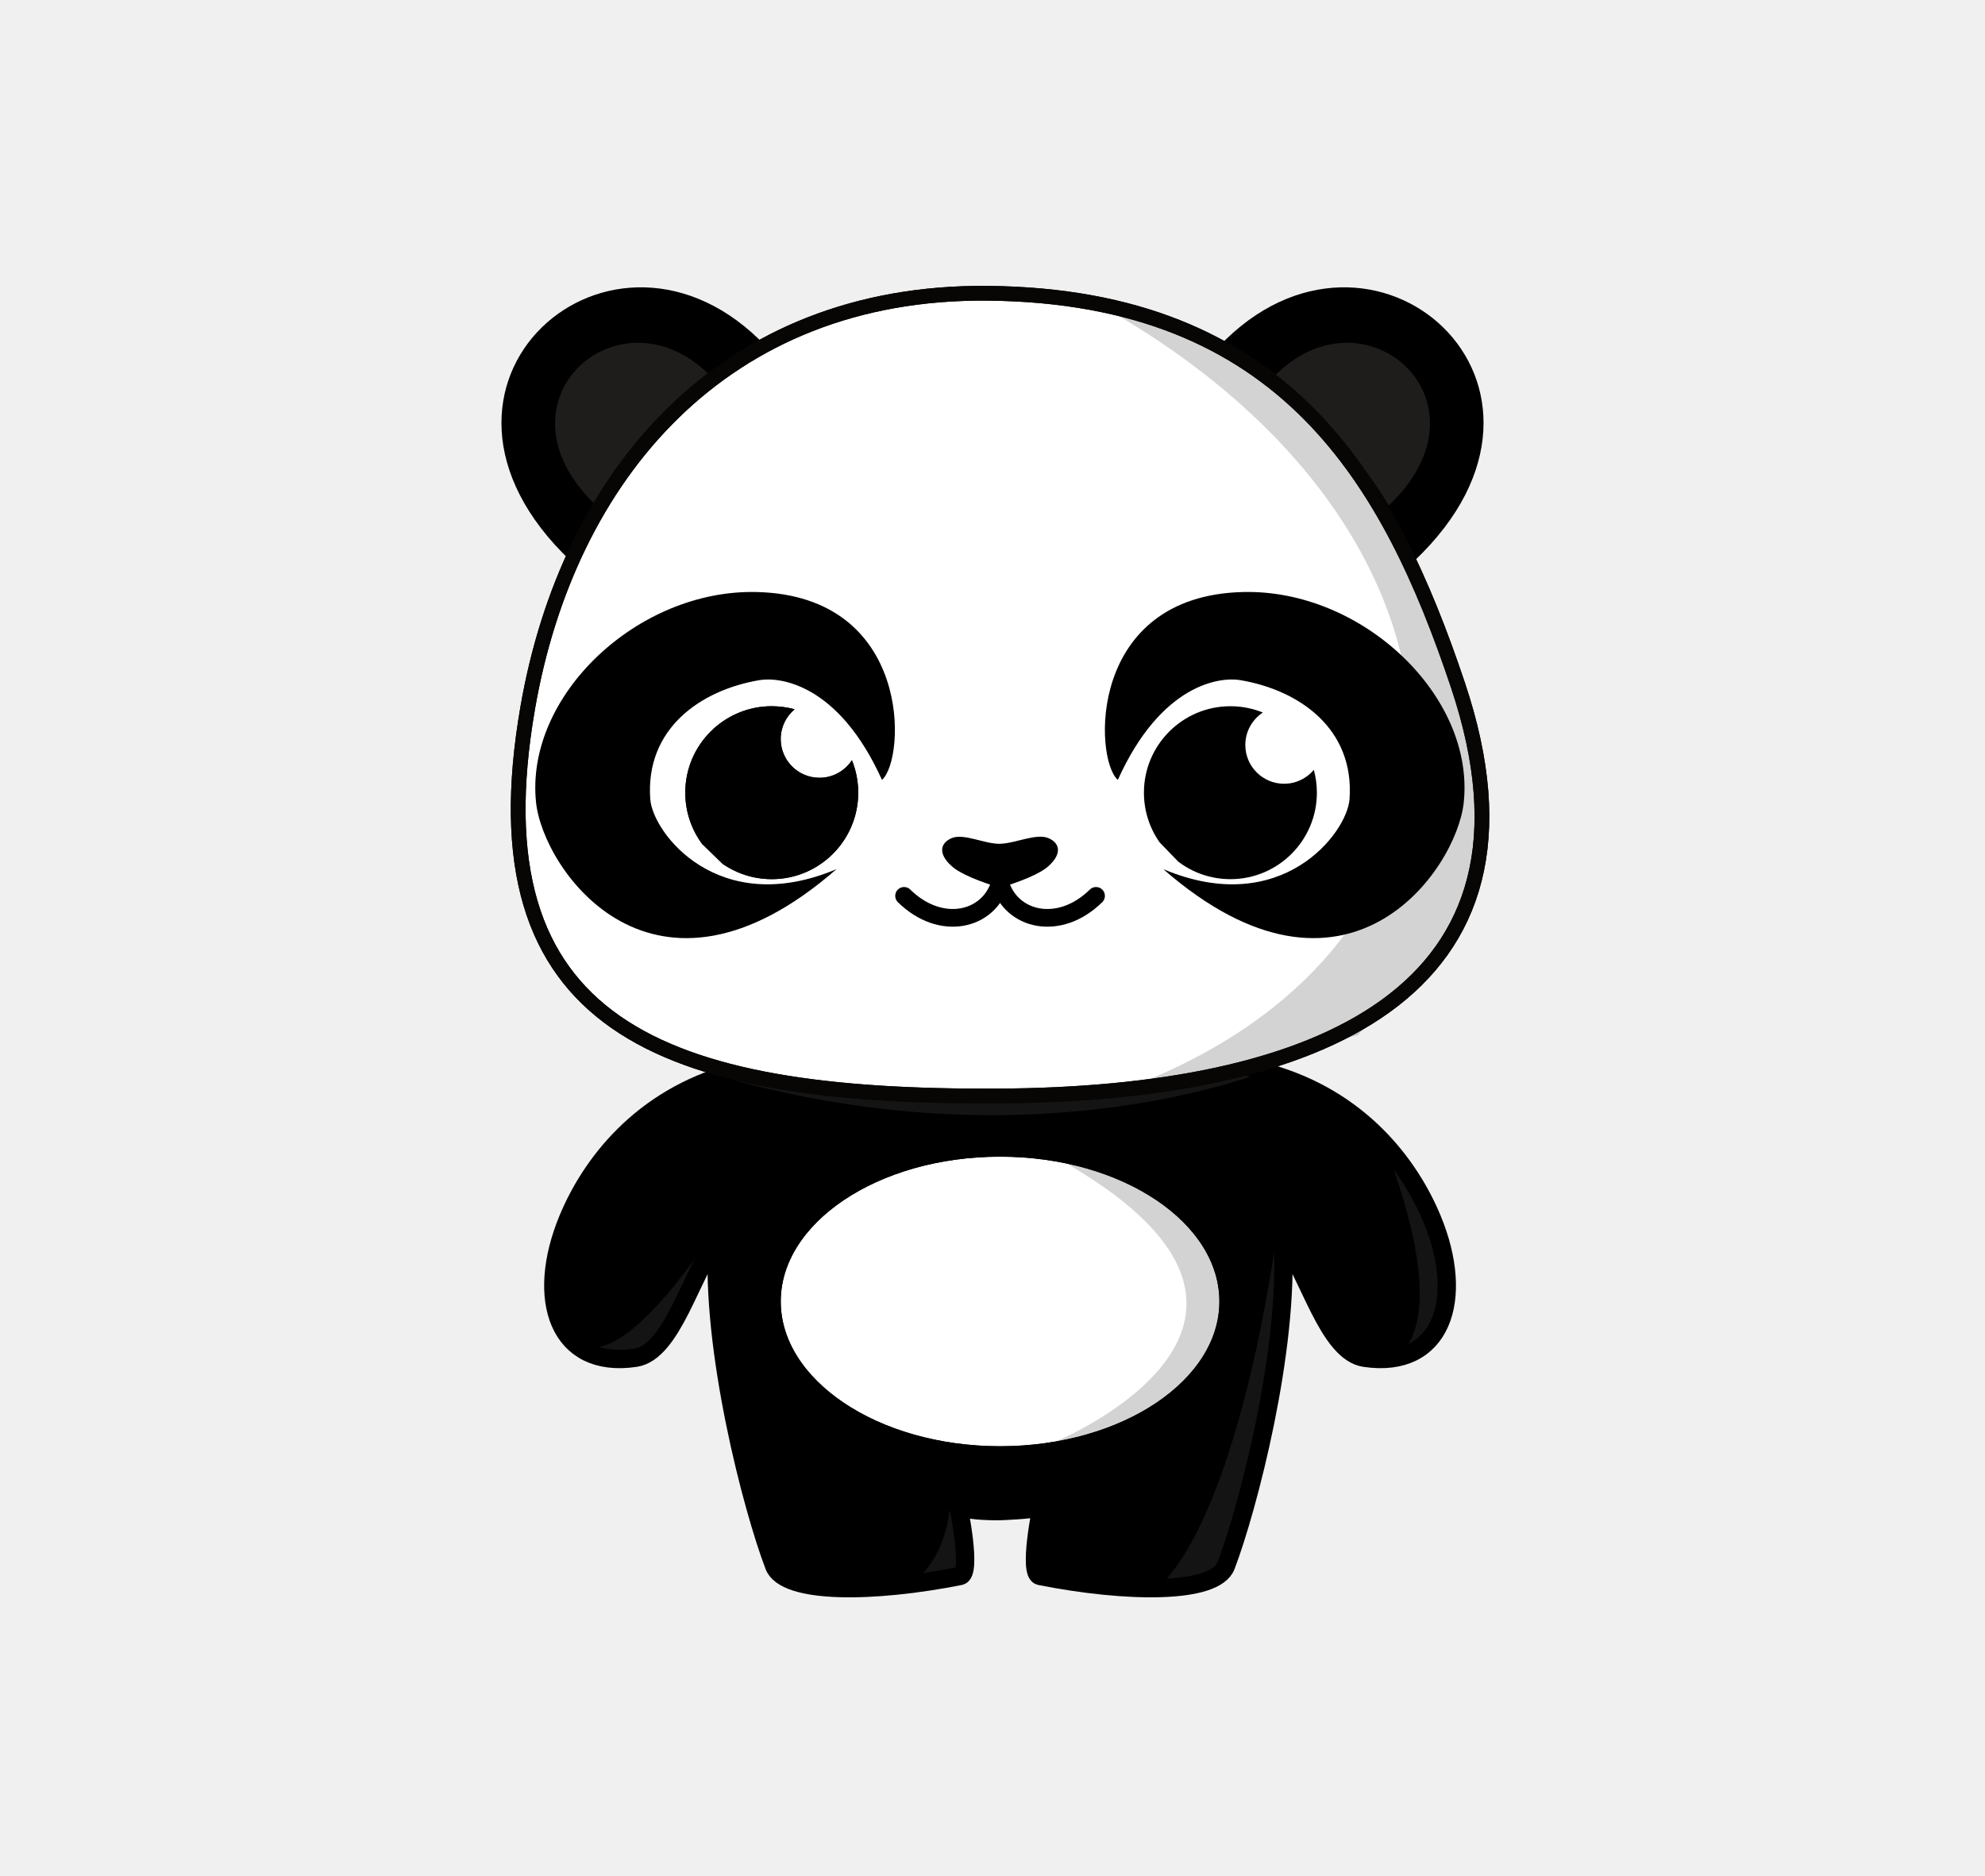
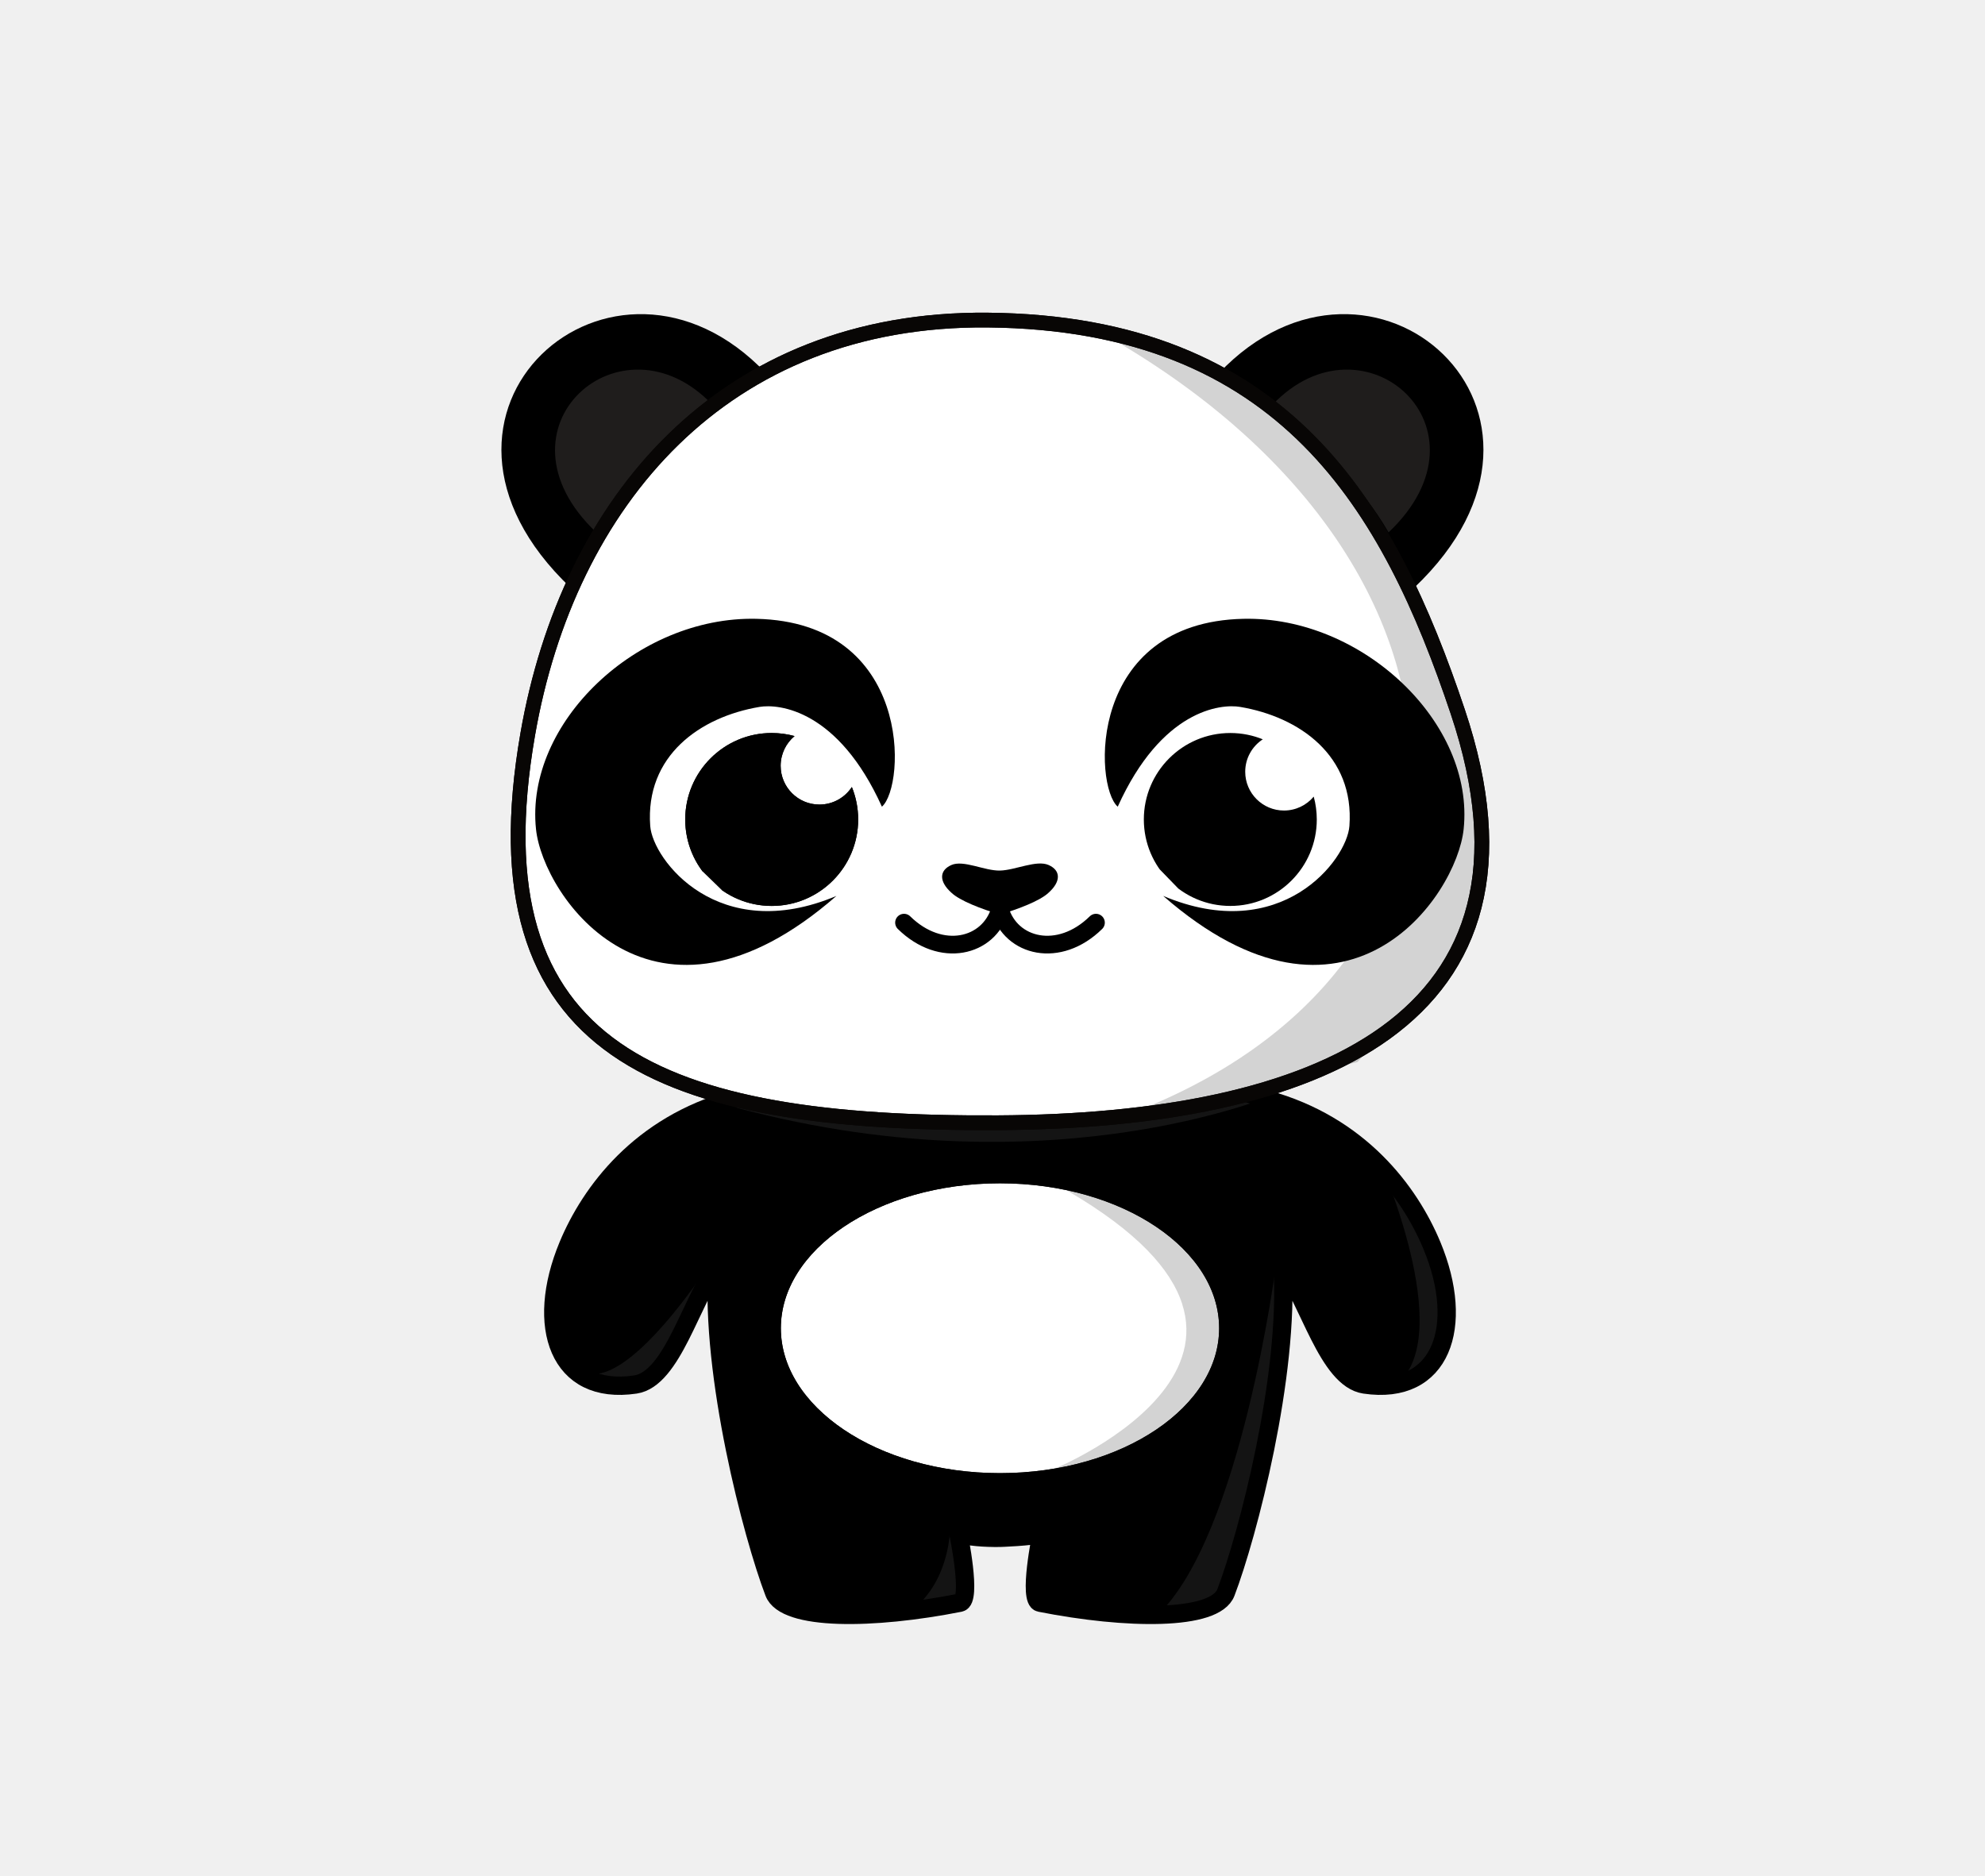
- <svg xmlns="http://www.w3.org/2000/svg" width="100%" height="100%" viewBox="0 0 545 515" version="1.1" xml:space="preserve" style="fill-rule:evenodd;clip-rule:evenodd;stroke-linecap:round;stroke-linejoin:round;stroke-miterlimit:1.5;">
-   <g transform="matrix(0.896023,0,0,0.896023,-386.444,-1375.51)">
-     <g id="PANDA">
-       <g id="PANDA1">
-         <g>
-           <g id="body_color" transform="matrix(0.624649,0,0,0.624649,217.031,1485.32)">
-             <path d="M833.58,586.509C874.59,587.2 918.133,590.163 964.416,605.988C1010.1,618.52 1034.51,651.324 1045.47,677.679C1061.93,717.255 1050.2,751.487 1012.44,745.873C994.194,743.16 985.038,704.042 972.2,687.831C975.701,741.194 955.117,819.864 944.405,847.921C939.066,861.906 895.61,861.335 853.161,852.921C847.183,851.736 853.954,819.105 853.954,819.105C848.821,820.597 841.35,821.195 833.58,821.092C825.811,821.195 818.34,820.597 813.206,819.105C813.206,819.105 819.978,851.736 814,852.921C771.551,861.335 728.095,861.906 722.756,847.921C712.044,819.864 691.46,741.194 694.961,687.831C682.123,704.042 672.967,743.16 654.719,745.873C616.961,751.487 605.229,717.255 621.69,677.679C632.651,651.324 657.063,618.52 702.745,605.988C749.028,590.163 792.571,587.2 833.58,586.509Z" />
-           </g>
-           <g id="_2body_color" transform="matrix(0.506962,0,0,0.524705,376.263,1600.78)">
-             <ellipse cx="713" cy="635" rx="138" ry="90" style="fill:white;stroke:black;stroke-width:10.88px;" />
-           </g>
-           <g id="_2body_shadow" transform="matrix(-0.583006,0,0,0.583006,1223.71,1515.23)">
-             <path d="M805.179,637.253L773.803,649L738,668L721,691L713.58,714L722,744L741,770L760,782L805.179,792.253C805.179,792.253 648.605,728.309 805.179,642" style="fill:rgb(82,82,82);fill-opacity:0.25;" />
-           </g>
-           <g id="_2body_border" transform="matrix(0.506962,0,0,0.524705,376.263,1600.78)">
-             <ellipse cx="713" cy="635" rx="138" ry="90" style="fill:none;stroke:black;stroke-width:10.88px;" />
-           </g>
-           <g id="shadows_body">
-             <g id="body_shadow_1" transform="matrix(0.624649,0,0,0.624649,217.031,1485.32)">
-               <path d="M930,858.903L940,853L953.58,816L971,732L973,699L969,687C969,687 952.049,819.572 911,858.903" style="fill:rgb(82,82,82);fill-opacity:0.25;" />
+ <svg xmlns="http://www.w3.org/2000/svg" width="100%" height="100%" viewBox="0 0 2271 2146" version="1.1" xml:space="preserve" style="fill-rule:evenodd;clip-rule:evenodd;stroke-linecap:round;stroke-linejoin:round;stroke-miterlimit:1.5;">
+   <g id="PANDA">
+     <g id="PANDA1">
+       <g>
+         <g id="PANDA2">
+           <g>
+             <path id="body_color" d="M1144.07,1212.53c95.638,1.613 197.184,8.521 305.121,45.427c106.533,29.226 163.463,105.728 189.026,167.189c38.388,92.295 11.028,172.128 -77.027,159.036c-42.556,-6.328 -63.908,-97.554 -93.847,-135.36c8.165,124.448 -39.84,307.911 -64.82,373.343c-12.451,32.615 -113.795,31.282 -212.789,11.661c-13.941,-2.763 1.85,-78.863 1.85,-78.863c-11.972,3.481 -29.395,4.876 -47.514,4.634c-18.118,0.242 -35.541,-1.153 -47.514,-4.634c0,0 15.791,76.1 1.851,78.863c-98.995,19.621 -200.338,20.954 -212.79,-11.661c-24.98,-65.432 -72.984,-248.895 -64.82,-373.343c-29.938,37.806 -51.29,129.032 -93.847,135.36c-88.055,13.092 -115.414,-66.741 -77.026,-159.036c25.563,-61.461 82.492,-137.963 189.026,-167.189c107.936,-36.906 209.483,-43.814 305.12,-45.427Z" />
+             <ellipse id="_2body_color" cx="1144.07" cy="1519.77" rx="261.193" ry="176.306" style="fill:#fff;stroke:#000;stroke-width:20.96px;" />
+             <path id="_2body_shadow" d="M1205.88,1343.46l68.294,25.568l77.929,41.356l37.002,50.062l16.15,50.062l-18.326,65.298l-41.356,56.592l-41.356,26.119l-98.337,22.318c-0,-0 340.801,-139.182 -0,-327.043" style="fill:#525252;fill-opacity:0.25;" />
+             <ellipse id="_2body_border" cx="1144.07" cy="1519.77" rx="261.193" ry="176.306" style="fill:none;stroke:#000;stroke-width:20.96px;" />
+             <g id="shadows_body">
+               <path id="body_shadow_1" d="M1368.92,1847.77l23.321,-13.767l31.67,-86.287l40.624,-195.895l4.664,-76.959l-9.328,-27.985c0,0 -39.531,309.169 -135.261,400.893" style="fill:#525252;fill-opacity:0.25;" />
+               <path id="body_shadow_2" d="M1035.44,1847.77l55.97,-11.435l16.324,-9.328l-4.664,-67.63l-16.324,-6.997c-0,0 -1.247,64.484 -51.306,95.39Z" style="fill:#525252;fill-opacity:0.25;" />
+               <path id="body_shadow_3" d="M715.941,1584.47l30.317,-4.664l11.661,-18.657l25.653,-37.313l18.656,-34.981l11.661,-27.985l2.332,-20.989c-0,0 -100.958,159.613 -151.586,128.265" style="fill:#525252;fill-opacity:0.25;" />
+               <path id="body_shadow_4" d="M1632.45,1572.81l13.993,-23.321l8.708,-25.653l-0,-37.313l-8.708,-46.642l-69.963,-116.604c0,-0 91.505,204.46 20.989,261.193" style="fill:#525252;fill-opacity:0.25;" />
+               <path id="body_shadow_5" d="M809.225,1257.98l269.341,26.716l131.734,0l251.908,-33.712c0,0 -275.279,120.249 -652.983,6.996Z" style="fill:#525252;fill-opacity:0.25;" />
            </g>
-             <g id="body_shadow_2" transform="matrix(0.624649,0,0,0.624649,217.031,1485.32)">
-               <path d="M787,858.903L811,854L818,850L816,821L809,818C809,818 808.465,845.65 787,858.903Z" style="fill:rgb(82,82,82);fill-opacity:0.25;" />
-             </g>
-             <g id="body_shadow_3" transform="matrix(0.624649,0,0,0.624649,217.031,1485.32)">
-               <path d="M650,746L663,744L668,736L679,720L687,705L692,693L693,684C693,684 649.709,752.442 628,739" style="fill:rgb(82,82,82);fill-opacity:0.25;" />
-             </g>
-             <g id="body_shadow_4" transform="matrix(0.624649,0,0,0.624649,217.031,1485.32)">
-               <path d="M1043,741L1049,731L1052.73,720L1052.73,704L1049,684L1019,634C1019,634 1058.24,721.673 1028,746" style="fill:rgb(82,82,82);fill-opacity:0.25;" />
-             </g>
-             <g id="body_shadow_5" transform="matrix(0.624649,0,0,0.624649,217.031,1485.32)">
-               <path d="M690,606L805.494,617.456L861.982,617.456L970,603C970,603 851.96,654.563 690,606Z" style="fill:rgb(82,82,82);fill-opacity:0.25;" />
-             </g>
-           </g>
-           <g id="body_border" transform="matrix(0.624649,0,0,0.624649,217.031,1485.32)">
-             <path d="M833.58,586.509C874.59,587.2 918.133,590.163 964.416,605.988C1010.1,618.52 1034.51,651.324 1045.47,677.679C1061.93,717.255 1050.2,751.487 1012.44,745.873C994.194,743.16 985.038,704.042 972.2,687.831C975.701,741.194 955.117,819.864 944.405,847.921C939.066,861.906 895.61,861.335 853.161,852.921C847.183,851.736 853.954,819.105 853.954,819.105C848.821,820.597 833.58,821.092 833.58,821.092C825.811,821.195 818.34,820.597 813.206,819.105C813.206,819.105 819.978,851.736 814,852.921C771.551,861.335 728.095,861.906 722.756,847.921C712.044,819.864 691.46,741.194 694.961,687.831C682.123,704.042 672.967,743.16 654.719,745.873C616.961,751.487 605.229,717.255 621.69,677.679C632.651,651.324 657.063,618.52 702.745,605.988C749.028,590.163 792.571,587.2 833.58,586.509Z" style="fill:none;stroke:black;stroke-width:8.99px;stroke-miterlimit:10;" />
-           </g>
-           <g id="left_ear" transform="matrix(1,0,0,1,0,-1.81472)">
-             <path d="M666,1643.09C619.241,1593.81 549.41,1655.05 606.203,1708.88C620.399,1684.49 637.943,1668.39 666,1643.09Z" />
+             <path id="body_border" d="M1144.07,1212.53c95.638,1.613 197.184,8.521 305.121,45.427c106.533,29.226 163.463,105.728 189.026,167.189c38.388,92.295 11.028,172.128 -77.027,159.036c-42.556,-6.328 -63.908,-97.554 -93.847,-135.36c8.165,124.448 -39.84,307.911 -64.82,373.343c-12.451,32.615 -113.795,31.282 -212.789,11.661c-13.941,-2.763 1.85,-78.863 1.85,-78.863c-11.972,3.481 -47.514,4.634 -47.514,4.634c-18.118,0.242 -35.541,-1.153 -47.514,-4.634c0,0 15.791,76.1 1.851,78.863c-98.995,19.621 -200.338,20.954 -212.79,-11.661c-24.98,-65.432 -72.984,-248.895 -64.82,-373.343c-29.938,37.806 -51.29,129.032 -93.847,135.36c-88.055,13.092 -115.414,-66.741 -77.026,-159.036c25.563,-61.461 82.492,-137.963 189.026,-167.189c107.936,-36.906 209.483,-43.814 305.12,-45.427Z" style="fill:none;stroke:#000;stroke-width:20.96px;stroke-miterlimit:10;" />
+             <path id="left_ear" d="M876.28,426.981c-174.571,-183.948 -435.282,44.688 -223.246,245.647c52.996,-91.062 118.496,-151.164 223.246,-245.647Z" />
            <clipPath id="_clip1">
-               <path d="M666,1643.09C619.241,1593.81 549.41,1655.05 606.203,1708.88C620.399,1684.49 637.943,1668.39 666,1643.09Z" />
+               <path d="M876.28,426.981c-174.571,-183.948 -435.282,44.688 -223.246,245.647c52.996,-91.062 118.496,-151.164 223.246,-245.647Z" />
            </clipPath>
            <g clip-path="url(#_clip1)">
-               <path d="M649.574,1652.75C621.766,1623.45 580.237,1659.87 614.013,1691.88C622.455,1677.38 632.888,1667.8 649.574,1652.75Z" style="fill:rgb(31,29,28);" />
+               <path d="M814.954,463.073c-103.818,-109.394 -258.862,26.576 -132.765,146.087c31.517,-54.155 70.47,-89.898 132.765,-146.087Z" style="fill:#1f1d1c;" />
            </g>
-           </g>
-           <g id="right_ear" transform="matrix(-1,0,0,1,1470.82,-1.81472)">
-             <path d="M666,1643.09C619.241,1593.81 549.41,1655.05 606.203,1708.88C620.399,1684.49 637.943,1668.39 666,1643.09Z" />
+             <path id="right_ear" d="M1394.55,426.981c174.572,-183.948 435.282,44.688 223.246,245.647c-52.996,-91.062 -118.496,-151.164 -223.246,-245.647Z" />
            <clipPath id="_clip2">
-               <path d="M666,1643.09C619.241,1593.81 549.41,1655.05 606.203,1708.88C620.399,1684.49 637.943,1668.39 666,1643.09Z" />
+               <path d="M1394.55,426.981c174.572,-183.948 435.282,44.688 223.246,245.647c-52.996,-91.062 -118.496,-151.164 -223.246,-245.647Z" />
            </clipPath>
            <g clip-path="url(#_clip2)">
-               <path d="M649.574,1652.75C621.766,1623.45 580.237,1659.87 614.013,1691.88C622.455,1677.38 632.888,1667.8 649.574,1652.75Z" style="fill:rgb(31,29,28);" />
+               <path d="M1455.88,463.073c103.818,-109.394 258.863,26.576 132.765,146.087c-31.517,-54.155 -70.47,-89.898 -132.765,-146.087Z" style="fill:#1f1d1c;" />
            </g>
-           </g>
-           <path id="head_color" d="M734,1625C825.095,1625.86 857.046,1682.52 878,1745C909.844,1839.95 834.212,1870.5 737,1871C633.824,1871.53 576.04,1849.69 593,1752C605.36,1680.81 652.911,1624.23 734,1625Z" style="fill:white;stroke:rgb(8,6,5);stroke-width:4.52px;stroke-miterlimit:10;" />
-           <g id="smile_panda" transform="matrix(0.794873,0,0,0.794873,155.139,368.57)">
-             <g>
-               <g transform="matrix(1,0,0,1,1.93215,0)">
-                 <path d="M731,1808C726.762,1822.45 708.275,1827.01 694,1813" style="fill:none;stroke:black;stroke-width:6.82px;stroke-miterlimit:10;" />
-               </g>
-               <g transform="matrix(1,0,0,1,1.93215,0)">
-                 <path d="M731,1808C735.238,1822.45 753.725,1827.01 768,1813" style="fill:none;stroke:black;stroke-width:6.82px;stroke-miterlimit:10;" />
-               </g>
-               <g transform="matrix(0.653754,0,0,0.653754,121.763,1472.26)">
-                 <path d="M934.86,490.485C943.963,490.265 956.422,484 963.61,487.242C970.797,490.485 970.797,496.97 963.61,503.455C958.578,508.319 945.641,513.182 934.86,516.425C924.079,513.182 911.142,508.319 906.111,503.455C898.924,496.97 898.924,490.485 906.111,487.242C913.299,484 925.757,490.705 934.86,490.485Z" />
+             <path id="head_color" d="M1130.15,366.238c340.096,3.227 459.386,214.753 537.614,448.012c118.888,354.495 -163.479,468.548 -526.413,470.412c-385.2,1.979 -600.933,-79.576 -537.615,-444.278c46.147,-265.792 223.674,-477.018 526.414,-474.146Z" style="fill:#fff;stroke:#080605;stroke-width:16.88px;stroke-miterlimit:10;" />
+             <g id="smile_panda">
+               <g>
+                 <path d="M1144.07,1040.87c-12.576,42.882 -67.439,56.424 -109.801,14.839" style="fill:none;stroke:#000;stroke-width:20.24px;stroke-miterlimit:10;" />
+                 <path d="M1144.07,1040.87c12.577,42.882 67.44,56.424 109.801,14.839" style="fill:none;stroke:#000;stroke-width:20.24px;stroke-miterlimit:10;" />
+                 <path d="M1144.07,996.119c17.66,-0.427 41.832,-12.581 55.776,-6.29c13.944,6.29 13.944,18.872 -0,31.453c-9.761,9.436 -34.86,18.872 -55.776,25.163c-20.916,-6.291 -46.015,-15.727 -55.776,-25.163c-13.944,-12.581 -13.944,-25.163 0,-31.453c13.944,-6.291 38.116,6.718 55.776,6.29Z" />
              </g>
            </g>
-           </g>
-           <g id="shadow_head" transform="matrix(0.624649,0,0,0.624649,217.031,1485.32)">
-             <path d="M935,245C981.12,271.082 1015.36,311.025 1041,361L1069.96,455.082L1061.42,530L1008.97,587.656L885,617.456C1085.54,550.018 1085.58,343.204 882.871,229.607" style="fill:rgb(82,82,82);fill-opacity:0.25;" />
-           </g>
-           <g id="right_eye" transform="matrix(1,0,0,1,-0.731025,-2.27374e-13)">
-             <g transform="matrix(1,0,0,1,-5.68434e-14,3.55355)">
-               <path d="M702.275,1770.58C709.611,1764.17 711.62,1714.07 663.775,1713C627.288,1712.18 592.833,1744.94 596.275,1777.5C598.465,1798.21 632.187,1846.92 688.339,1797.93C652.145,1813.2 632.034,1786.86 631.276,1776.5C629.699,1754.97 646.555,1743.07 664.775,1740C670.728,1739 688.865,1740.87 702.275,1770.58Z" />
-             </g>
-             <g transform="matrix(1,0,0,1,-5.68434e-14,3.55355)">
-               <path d="M668.5,1748C683.126,1748 695,1759.87 695,1774.5C695,1789.13 683.126,1801 668.5,1801C653.874,1801 642,1789.13 642,1774.5C642,1759.87 653.874,1748 668.5,1748Z" style="fill:white;" />
+             <path id="shadow_head" d="M1380.59,416.099c107.557,60.825 187.406,153.975 247.201,270.522l67.548,219.407l-19.927,174.715l-122.33,134.459l-289.096,69.495c467.68,-157.27 467.777,-639.578 -4.964,-904.495" style="fill:#525252;fill-opacity:0.25;" />
+             <g id="right_eye">
+               <path d="M1008.98,923.025c27.388,-23.941 34.887,-210.99 -143.737,-214.978c-136.225,-3.041 -264.858,119.246 -252.007,240.806c8.173,77.313 134.074,259.191 343.712,76.275c-135.128,57.027 -210.208,-41.32 -213.041,-80.008c-5.886,-80.365 57.043,-124.812 125.069,-136.27c22.222,-3.743 89.938,3.263 140.004,114.175Z" />
+               <path d="M882.884,838.717c54.605,-0 98.936,44.331 98.936,98.936c0,54.604 -44.331,98.936 -98.936,98.936c-54.604,-0 -98.935,-44.332 -98.935,-98.936c-0,-54.605 44.331,-98.936 98.935,-98.936Z" style="fill:#fff;" />
              <clipPath id="_clip3">
-                 <path d="M668.5,1748C683.126,1748 695,1759.87 695,1774.5C695,1789.13 683.126,1801 668.5,1801C653.874,1801 642,1789.13 642,1774.5C642,1759.87 653.874,1748 668.5,1748Z" />
+                 <path d="M882.884,838.717c54.605,-0 98.936,44.331 98.936,98.936c0,54.604 -44.331,98.936 -98.936,98.936c-54.604,-0 -98.935,-44.332 -98.935,-98.936c-0,-54.605 44.331,-98.936 98.935,-98.936Z" />
              </clipPath>
              <g clip-path="url(#_clip3)">
-                 <path d="M647.319,1790.42C643.98,1785.99 642,1780.47 642,1774.5C642,1759.87 653.874,1748 668.5,1748C670.924,1748 673.273,1748.33 675.505,1748.94C672.9,1751.12 671.241,1754.39 671.241,1758.05C671.241,1764.61 676.564,1769.93 683.121,1769.93C687.28,1769.93 690.943,1767.79 693.065,1764.55C694.313,1767.62 695,1770.98 695,1774.5C695,1789.13 683.126,1801 668.5,1801C662.815,1801 657.546,1799.21 653.228,1796.15C655.072,1793.03 656.719,1789.55 654.12,1788.05C651.169,1786.35 648.779,1786.6 647.319,1790.42Z" />
-                 <path d="M647.319,1790.42C643.98,1785.99 642,1780.47 642,1774.5C642,1759.87 653.874,1748 668.5,1748C670.924,1748 673.273,1748.33 675.505,1748.94C672.9,1751.12 671.241,1754.39 671.241,1758.05C671.241,1764.61 676.564,1769.93 683.121,1769.93C687.28,1769.93 690.943,1767.79 693.065,1764.55C694.313,1767.62 695,1770.98 695,1774.5C695,1789.13 683.126,1801 668.5,1801C662.815,1801 657.546,1799.21 653.228,1796.15" />
+                 <path d="M803.806,997.087c-12.465,-16.553 -19.857,-37.137 -19.857,-59.434c-0,-54.605 44.331,-98.936 98.935,-98.936c9.052,-0 17.821,1.218 26.153,3.499c-9.727,8.138 -15.918,20.366 -15.918,34.028c0,24.478 19.873,44.35 44.351,44.35c15.528,0 29.203,-7.997 37.127,-20.094c4.657,11.473 7.223,24.016 7.223,37.153c0,54.604 -44.331,98.936 -98.936,98.936c-21.224,-0 -40.896,-6.698 -57.016,-18.093c6.886,-11.655 13.034,-24.642 3.329,-30.245c-11.015,-6.36 -19.94,-5.417 -25.391,8.836Z" />
+                 <path d="M803.806,997.087c-12.465,-16.553 -19.857,-37.137 -19.857,-59.434c-0,-54.605 44.331,-98.936 98.935,-98.936c9.052,-0 17.821,1.218 26.153,3.499c-9.727,8.138 -15.918,20.366 -15.918,34.028c0,24.478 19.873,44.35 44.351,44.35c15.528,0 29.203,-7.997 37.127,-20.094c4.657,11.473 7.223,24.016 7.223,37.153c0,54.604 -44.331,98.936 -98.936,98.936c-21.224,-0 -40.896,-6.698 -57.016,-18.093" />
              </g>
            </g>
-           </g>
-           <g id="left_eye" transform="matrix(1,0,0,1,0.834964,-2.27374e-13)">
-             <g transform="matrix(1,0,0,1,8.97325,3.55355)">
-               <path d="M764,1770.58C756.664,1764.17 754.655,1714.07 802.5,1713C838.988,1712.18 873.442,1744.94 870,1777.5C867.811,1798.21 834.088,1846.92 777.937,1797.93C814.131,1813.2 834.241,1786.86 835,1776.5C836.576,1754.97 819.721,1743.07 801.5,1740C795.548,1739 777.41,1740.87 764,1770.58Z" />
-             </g>
-             <g transform="matrix(1,0,0,1,8.97325,3.55355)">
-               <path d="M825,1774.5C825,1759.87 813.126,1748 798.5,1748C783.874,1748 772,1759.87 772,1774.5C772,1789.13 783.874,1801 798.5,1801C813.126,1801 825,1789.13 825,1774.5Z" style="fill:white;" />
+             <g id="left_eye">
+               <path d="M1278.77,923.025c-27.388,-23.941 -34.886,-210.99 143.738,-214.978c136.225,-3.041 264.857,119.246 252.006,240.806c-8.173,77.313 -134.073,259.191 -343.711,76.275c135.127,57.027 210.208,-41.32 213.041,-80.008c5.886,-80.365 -57.044,-124.812 -125.07,-136.27c-22.222,-3.743 -89.938,3.263 -140.004,114.175Z" />
+               <path d="M1506.51,937.653c-0,-54.605 -44.332,-98.936 -98.936,-98.936c-54.604,-0 -98.936,44.331 -98.936,98.936c-0,54.604 44.332,98.936 98.936,98.936c54.604,-0 98.936,-44.332 98.936,-98.936Z" style="fill:#fff;" />
              <clipPath id="_clip4">
-                 <path d="M825,1774.5C825,1759.87 813.126,1748 798.5,1748C783.874,1748 772,1759.87 772,1774.5C772,1789.13 783.874,1801 798.5,1801C813.126,1801 825,1789.13 825,1774.5Z" />
+                 <path d="M1506.51,937.653c-0,-54.605 -44.332,-98.936 -98.936,-98.936c-54.604,-0 -98.936,44.331 -98.936,98.936c-0,54.604 44.332,98.936 98.936,98.936c54.604,-0 98.936,-44.332 98.936,-98.936Z" />
              </clipPath>
              <g clip-path="url(#_clip4)">
-                 <path d="M782.581,1795.68C787.014,1799.02 792.528,1801 798.5,1801C813.126,1801 825,1789.13 825,1774.5C825,1772.08 824.674,1769.73 824.063,1767.5C821.883,1770.1 818.608,1771.76 814.948,1771.76C808.392,1771.76 803.069,1766.44 803.069,1759.88C803.069,1755.72 805.211,1752.06 808.451,1749.93C805.378,1748.69 802.019,1748 798.5,1748C783.874,1748 772,1759.87 772,1774.5C772,1780.18 773.794,1785.45 776.846,1789.77" />
+                 <path d="M1348.14,1016.73c16.553,12.465 37.137,19.857 59.434,19.857c54.604,-0 98.936,-44.332 98.936,-98.936c-0,-9.052 -1.219,-17.821 -3.499,-26.153c-8.139,9.727 -20.366,15.918 -34.028,15.918c-24.478,-0 -44.351,-19.873 -44.351,-44.35c-0,-15.529 7.997,-29.203 20.095,-37.128c-11.474,-4.657 -24.016,-7.223 -37.153,-7.223c-54.604,-0 -98.936,44.331 -98.936,98.936c-0,21.224 6.698,40.896 18.093,57.016" />
              </g>
            </g>
+             <path id="head_border" d="M1130.15,366.238c340.096,3.227 459.386,214.753 537.614,448.012c118.888,354.495 -163.479,468.548 -526.413,470.412c-385.2,1.979 -600.933,-79.576 -537.615,-444.278c46.147,-265.792 223.674,-477.018 526.414,-474.146Z" style="fill:none;stroke:#080605;stroke-width:16.88px;stroke-miterlimit:10;" />
          </g>
-           <path id="head_border" d="M734,1625C825.095,1625.86 857.046,1682.52 878,1745C909.844,1839.95 834.212,1870.5 737,1871C633.824,1871.53 576.04,1849.69 593,1752C605.36,1680.81 652.911,1624.23 734,1625Z" style="fill:none;stroke:rgb(8,6,5);stroke-width:4.52px;stroke-miterlimit:10;" />
        </g>
      </g>
    </g>
  </g>
</svg>
